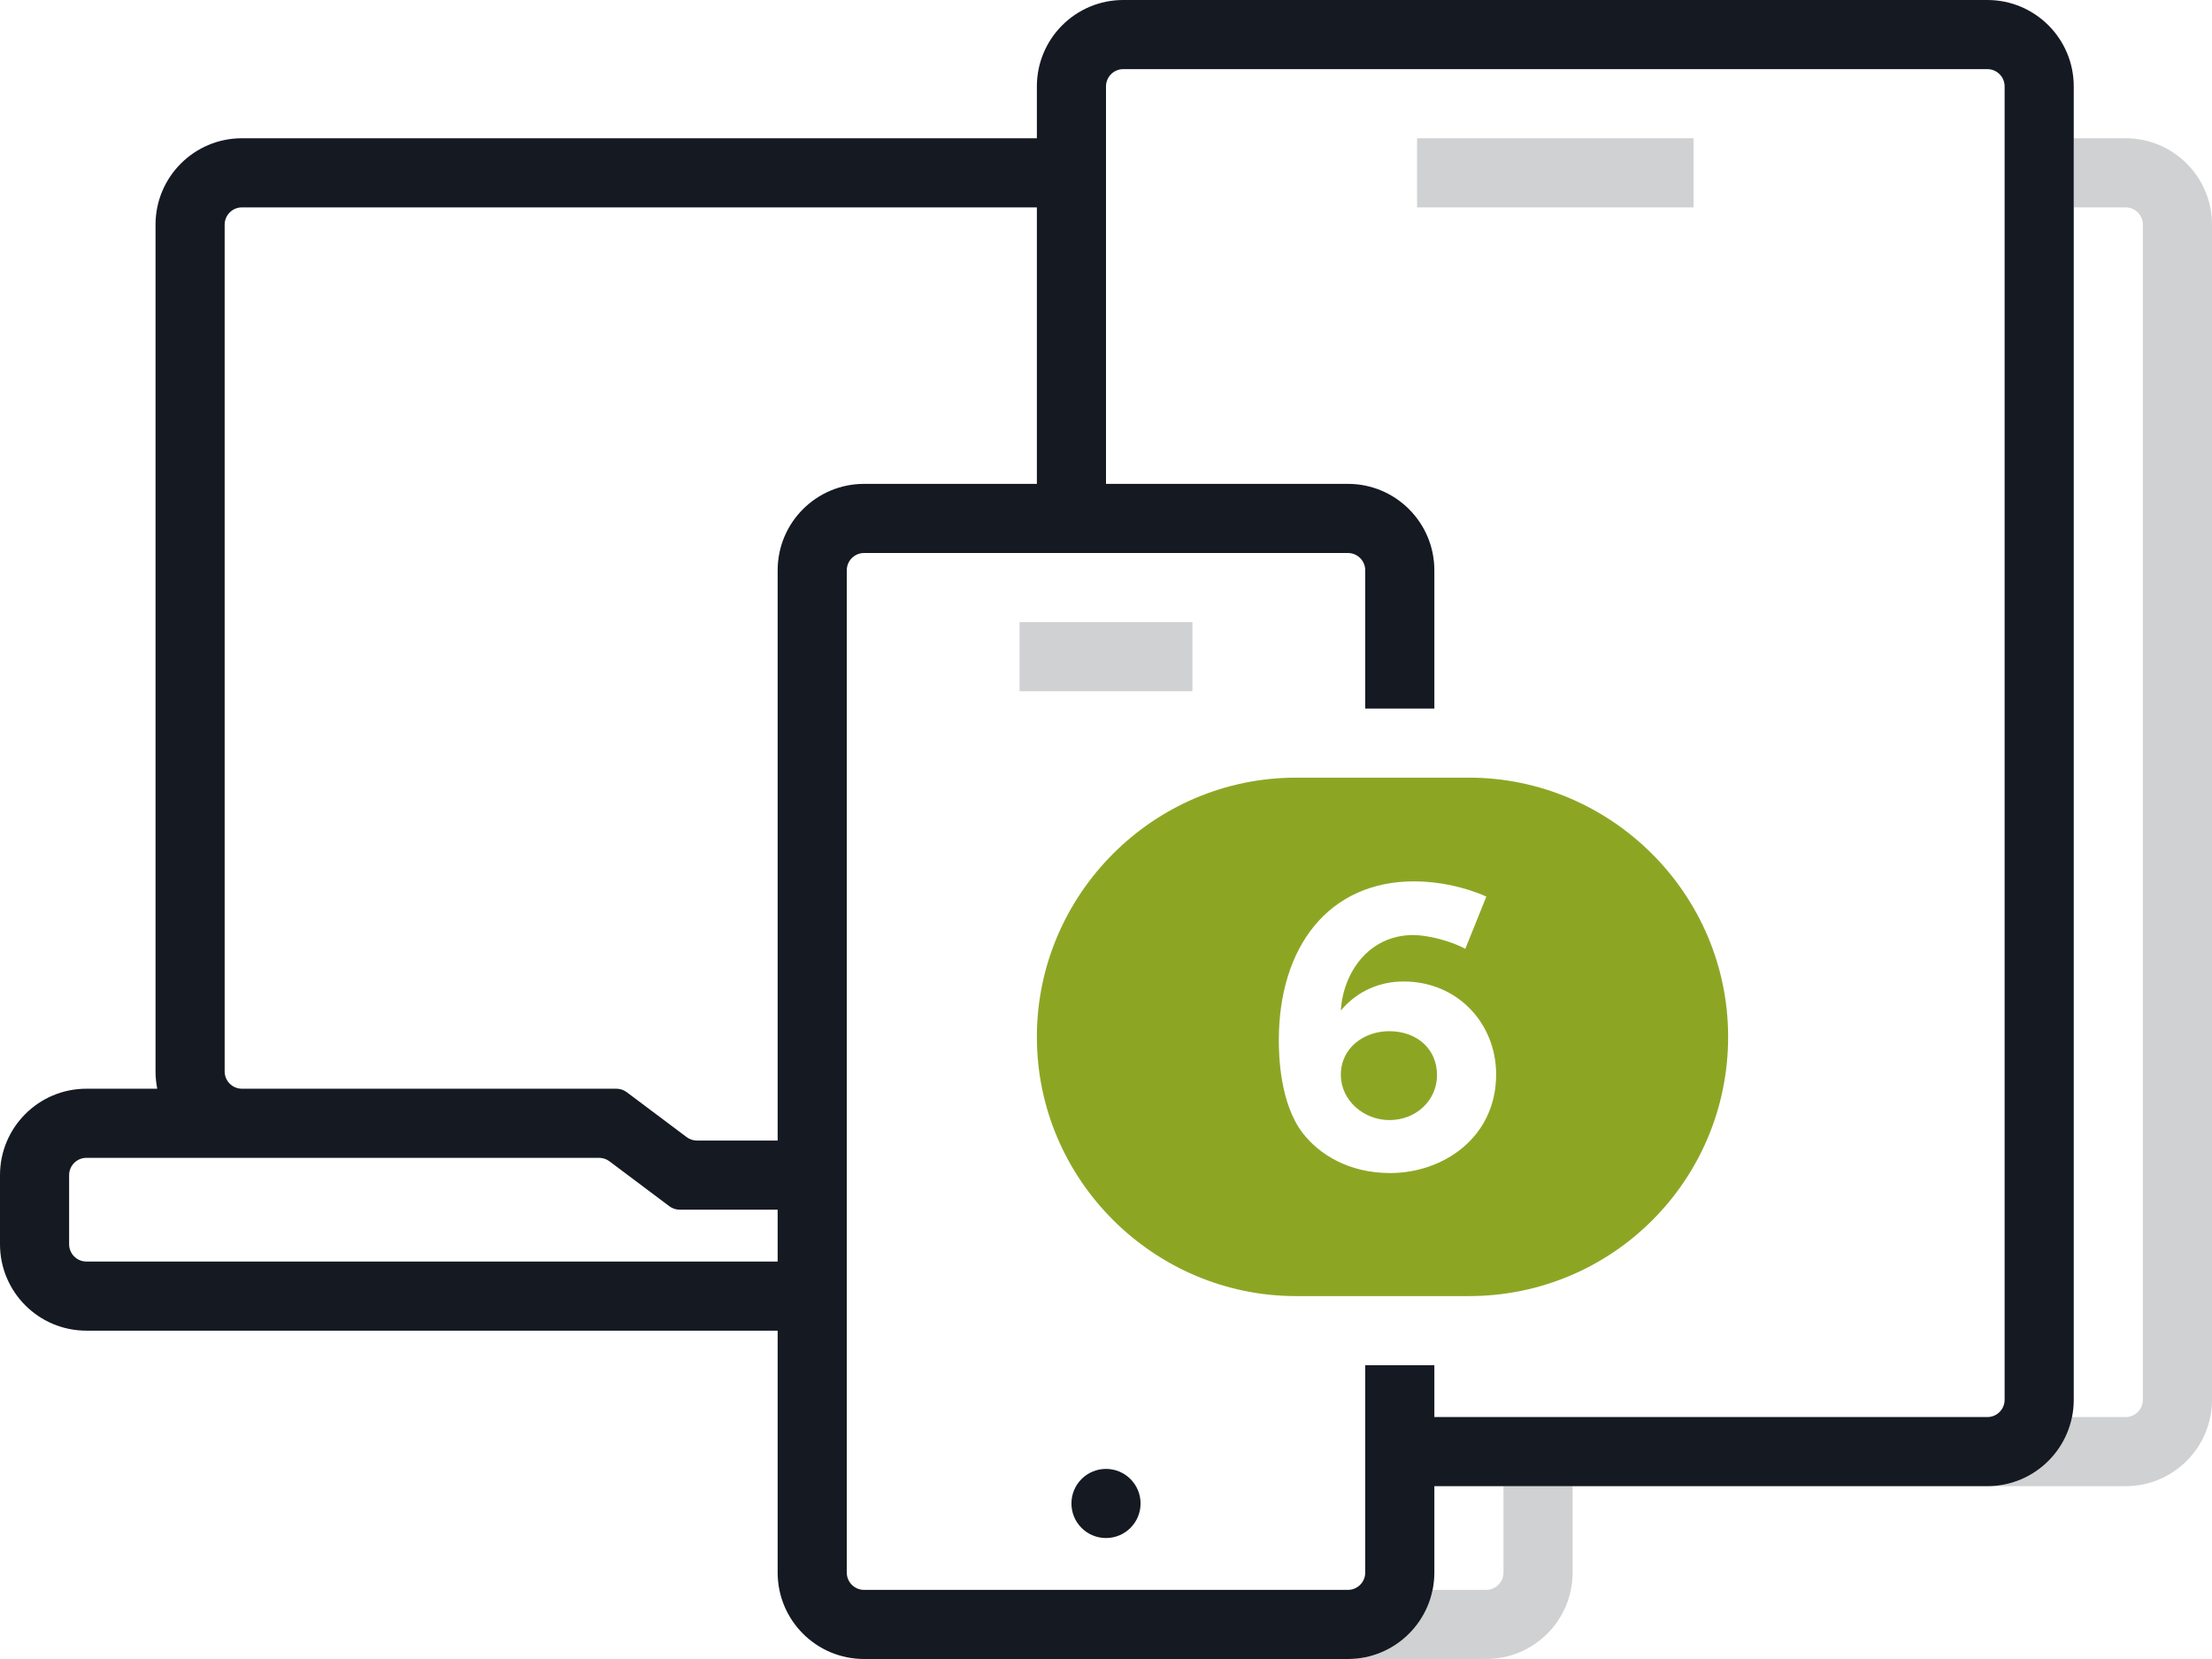
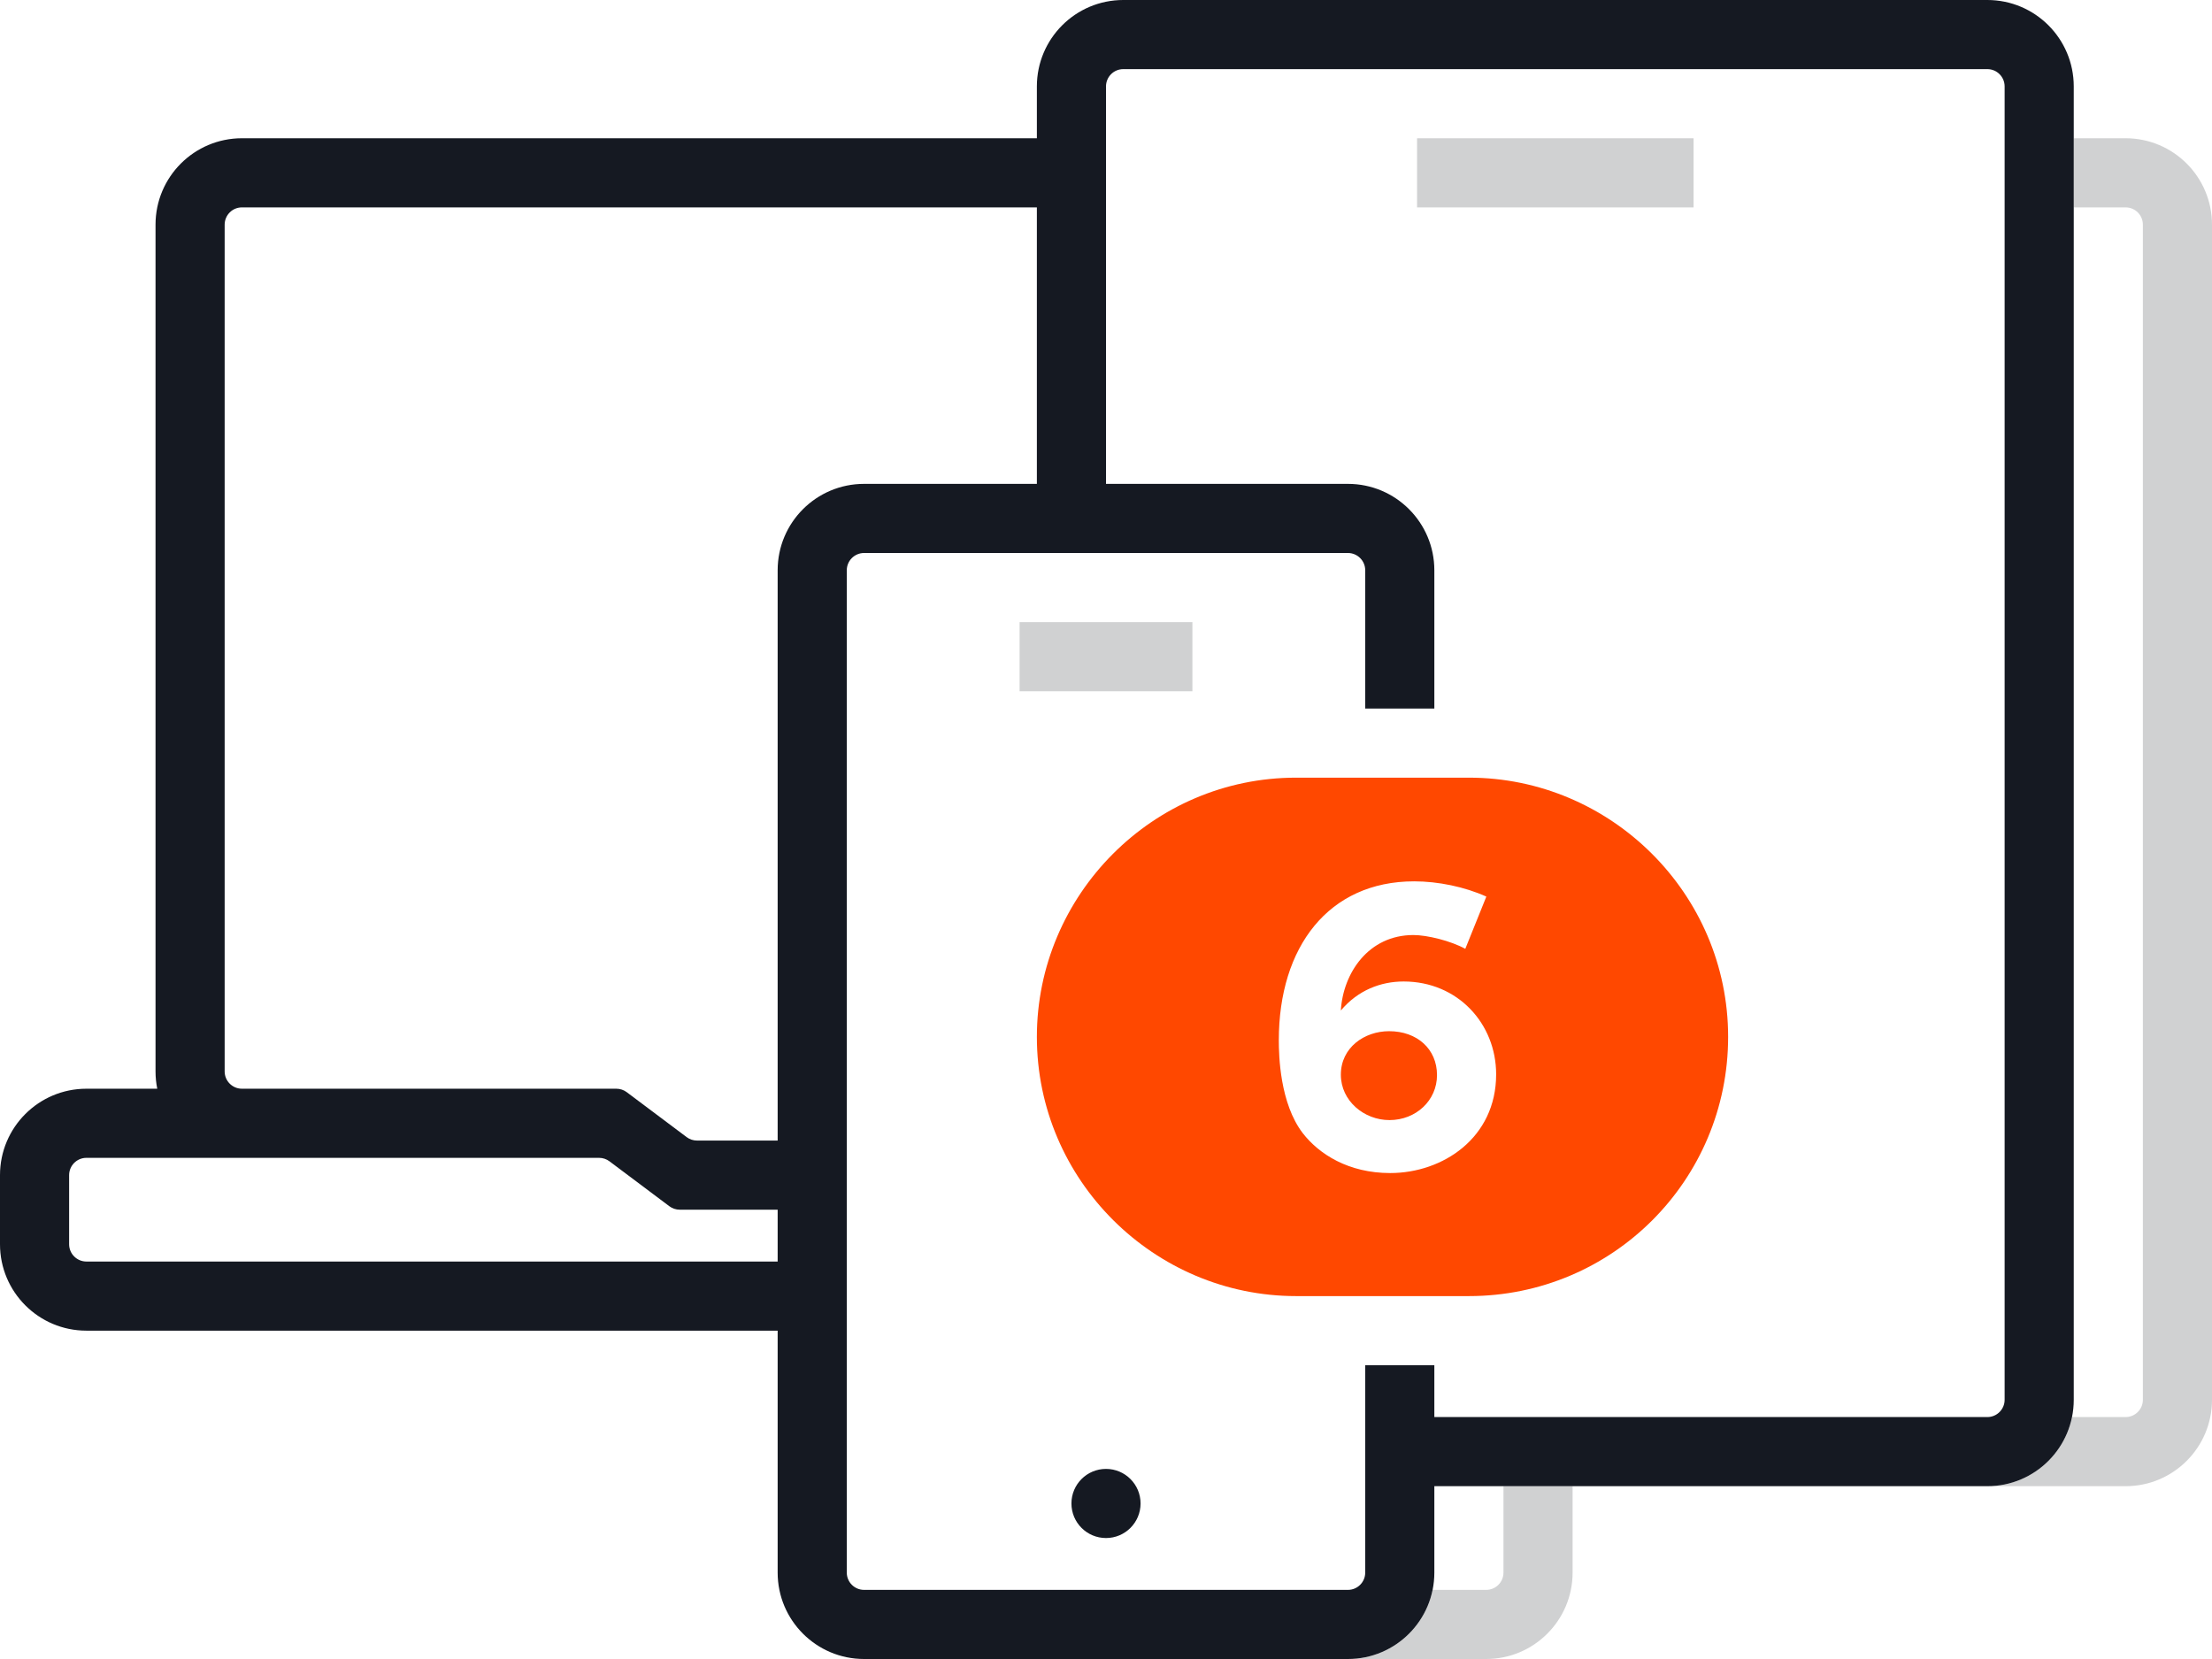
<svg xmlns="http://www.w3.org/2000/svg" width="128px" height="96px" viewBox="0 0 128 96" version="1.1" id="svg2">
  <defs id="defs8" />
  <g stroke="none" stroke-width="1" fill="none" fill-rule="evenodd" id="g10">
    <g id="g12">
      <path d="M68,96 L78,96 C80.419,96 82.437,94.282 82.9,92 L86,92 C86.552,92 87,91.552 87,91 L87,86 L115,86 C117.419,86 119.437,84.282 119.9,82 L123,82 C123.552,82 124,81.552 124,81 L124,13 C124,12.448 123.552,12 123,12 L120,12 L120,8 L123,8 C125.761,8 128,10.239 128,13 L128,81 C128,83.761 125.761,86 123,86 L91,86 L91,91 C91,93.761 88.761,96 86,96 L68,96 Z M82,8 L98,8 L98,12 L82,12 L82,8 Z M59,36 L69,36 L69,40 L59,40 L59,36 Z" fill="#D0D1D2" id="path14" />
      <path d="M83,79 L83,82 L115,82 C115.552,82 116,81.552 116,81 L116,5 C116,4.448 115.552,4 115,4 L65,4 C64.448,4 64,4.448 64,5 L64,28 L78,28 C80.761,28 83,30.239 83,33 L83,41 L79,41 L79,33 C79,32.448 78.552,32 78,32 L50,32 C49.448,32 49,32.448 49,33 L49,91 C49,91.552 49.448,92 50,92 L78,92 C78.552,92 79,91.552 79,91 L79,79 L83,79 L83,79 Z M45,77 L5,77 C2.239,77 3.38176876e-16,74.761 0,72 L0,68 C-3.38176876e-16,65.239 2.239,63 5,63 L9.1,63 C9.034,62.677 9,62.342 9,62 L9,13 C9,10.239 11.239,8 14,8 L60,8 L60,5 C60,2.239 62.239,1.24732039e-15 65,7.40076403e-16 L115,0 C117.761,4.24990989e-15 120,2.239 120,5 L120,81 C120,83.761 117.761,86 115,86 L83,86 L83,91 C83,93.761 80.761,96 78,96 L50,96 C47.239,96 45,93.761 45,91 L45,77 Z M45,70 L39.333,70 C39.117,70 38.906,69.93 38.733,69.8 L35.267,67.2 C35.094,67.07 34.883,67 34.667,67 L5,67 C4.448,67 4,67.448 4,68 L4,72 C4,72.552 4.448,73 5,73 L45,73 L45,70 L45,70 Z M45,66 L40.333,66 C40.117,66 39.906,65.93 39.733,65.8 L36.267,63.2 C36.094,63.07 35.883,63 35.667,63 L14,63 C13.448,63 13,62.552 13,62 L13,13 C13,12.448 13.448,12 14,12 L60,12 L60,28 L50,28 C47.239,28 45,30.239 45,33 L45,66 Z M64,89 C62.895,89 62,88.105 62,87 C62,85.895 62.895,85 64,85 C65.105,85 66,85.895 66,87 C66,88.105 65.105,89 64,89 Z" fill="#151922" id="path16" />
-       <path d="M85,75 L75,75 C66.8,75 60,68.3 60,60 C60,51.8 66.7,45 75,45 L85,45 C93.2,45 100,51.7 100,60 C100,68.3 93.3,75 85,75 Z M74,60.196 C74,61.078 74.063,63.849 75.386,65.571 C76.33,66.788 78.031,67.88 80.445,67.88 C83.49,67.88 86.576,65.843 86.576,62.169 C86.576,59.23 84.351,56.795 81.222,56.795 C79.9,56.795 78.577,57.299 77.59,58.474 C77.716,56.312 79.186,54.107 81.789,54.107 C82.587,54.107 83.952,54.443 84.791,54.905 L86.009,51.882 C84.749,51.315 83.217,51 81.831,51 C76.876,51 74,54.8 74,60.196 Z M77.59,62.19 C77.59,60.616 78.955,59.671 80.382,59.671 C81.999,59.671 83.154,60.7 83.154,62.211 C83.154,63.681 81.936,64.815 80.403,64.815 C78.934,64.815 77.59,63.702 77.59,62.19 Z" fill="#F64F64" fill-rule="nonzero" id="path18" style="fill:#8ca624;fill-opacity:1" />
+       <path d="M85,75 L75,75 C66.8,75 60,68.3 60,60 C60,51.8 66.7,45 75,45 L85,45 C93.2,45 100,51.7 100,60 C100,68.3 93.3,75 85,75 Z M74,60.196 C74,61.078 74.063,63.849 75.386,65.571 C76.33,66.788 78.031,67.88 80.445,67.88 C83.49,67.88 86.576,65.843 86.576,62.169 C86.576,59.23 84.351,56.795 81.222,56.795 C79.9,56.795 78.577,57.299 77.59,58.474 C77.716,56.312 79.186,54.107 81.789,54.107 C82.587,54.107 83.952,54.443 84.791,54.905 L86.009,51.882 C84.749,51.315 83.217,51 81.831,51 C76.876,51 74,54.8 74,60.196 Z M77.59,62.19 C77.59,60.616 78.955,59.671 80.382,59.671 C81.999,59.671 83.154,60.7 83.154,62.211 C83.154,63.681 81.936,64.815 80.403,64.815 C78.934,64.815 77.59,63.702 77.59,62.19 Z" fill="#F64F64" fill-rule="nonzero" id="path18" style="fill:#ff4800;fill-opacity:1" />
    </g>
  </g>
</svg>
